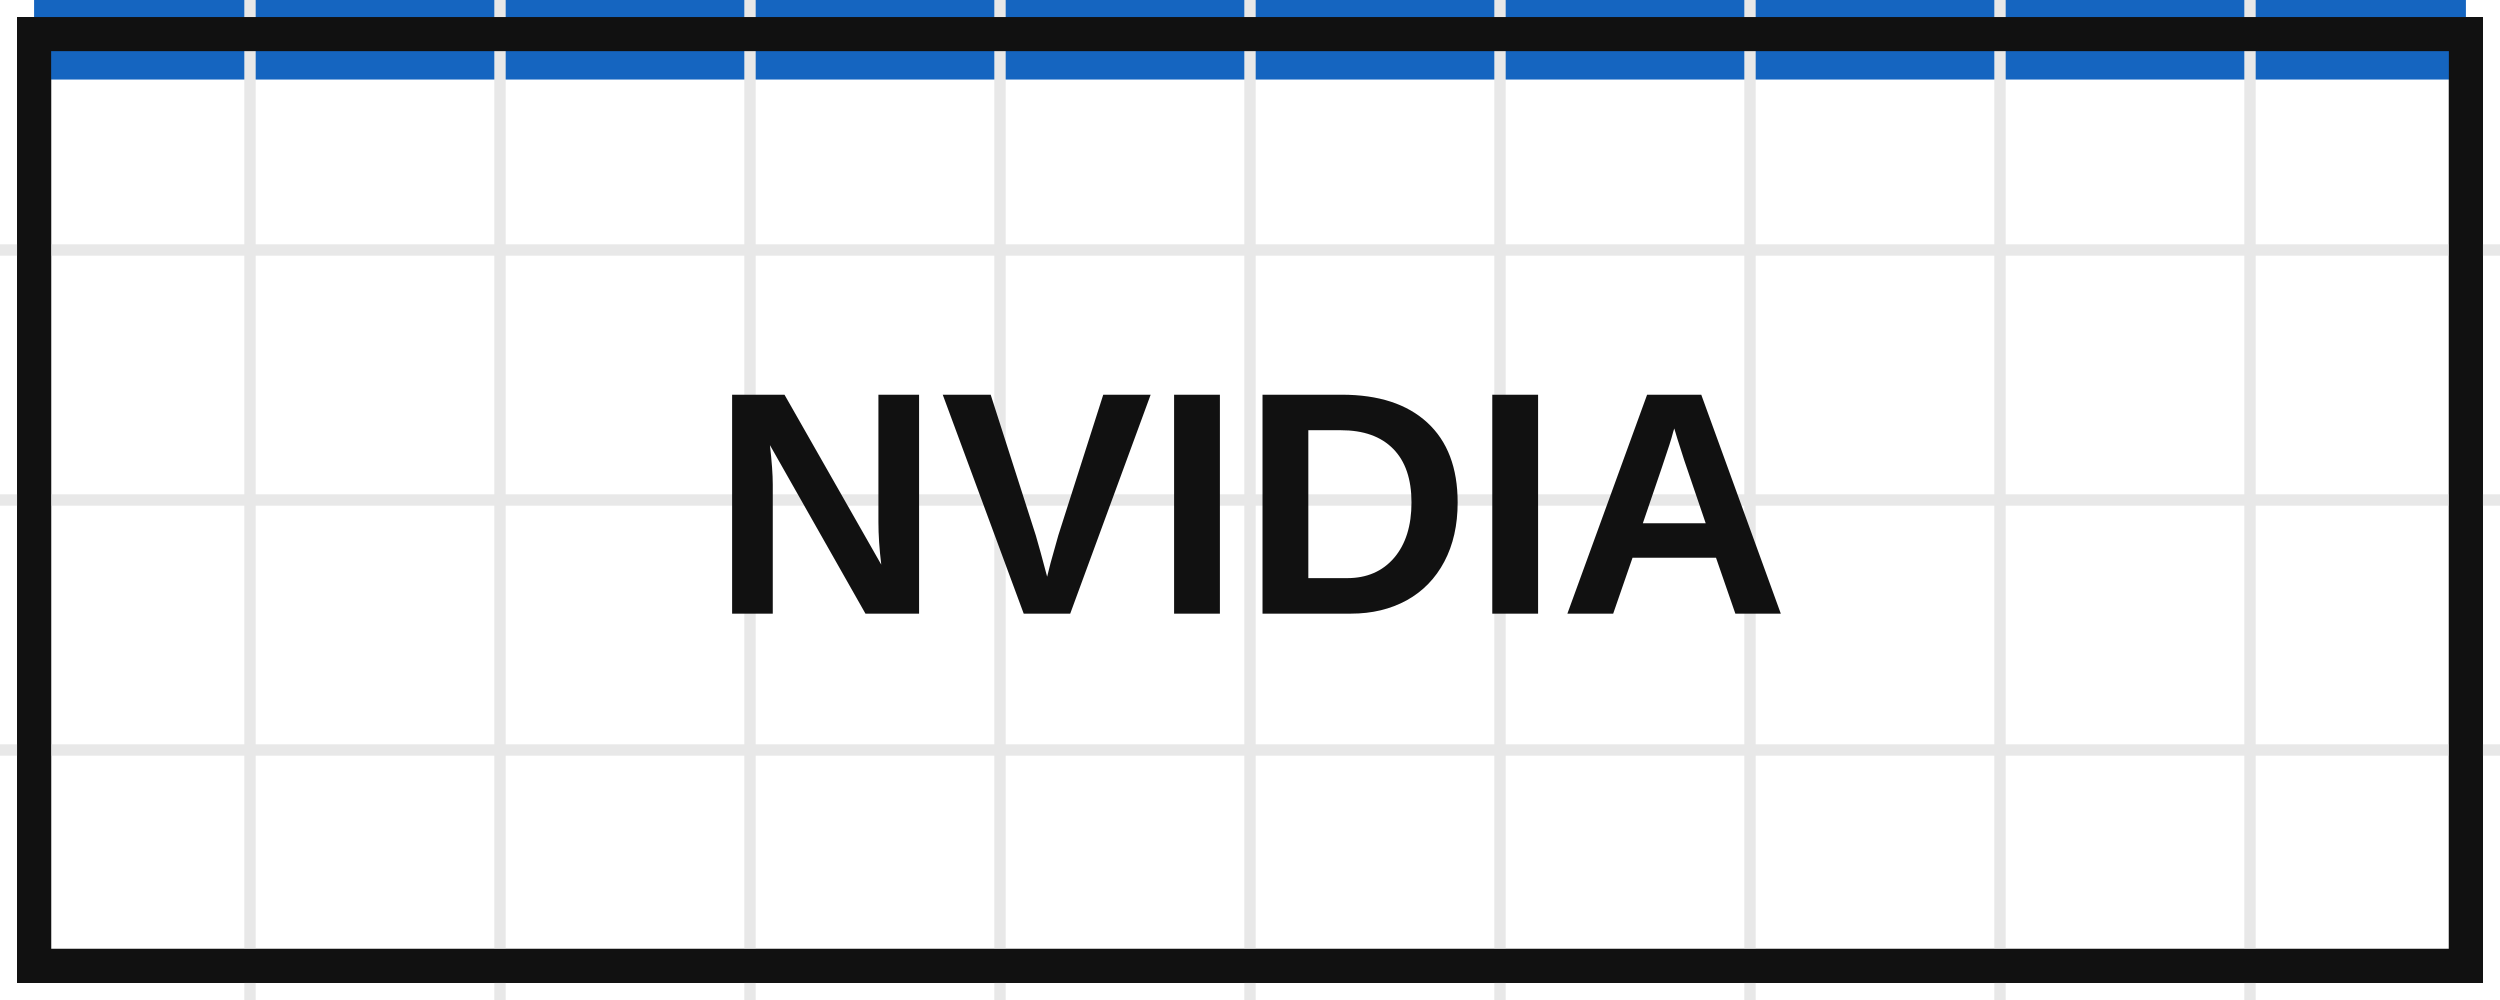
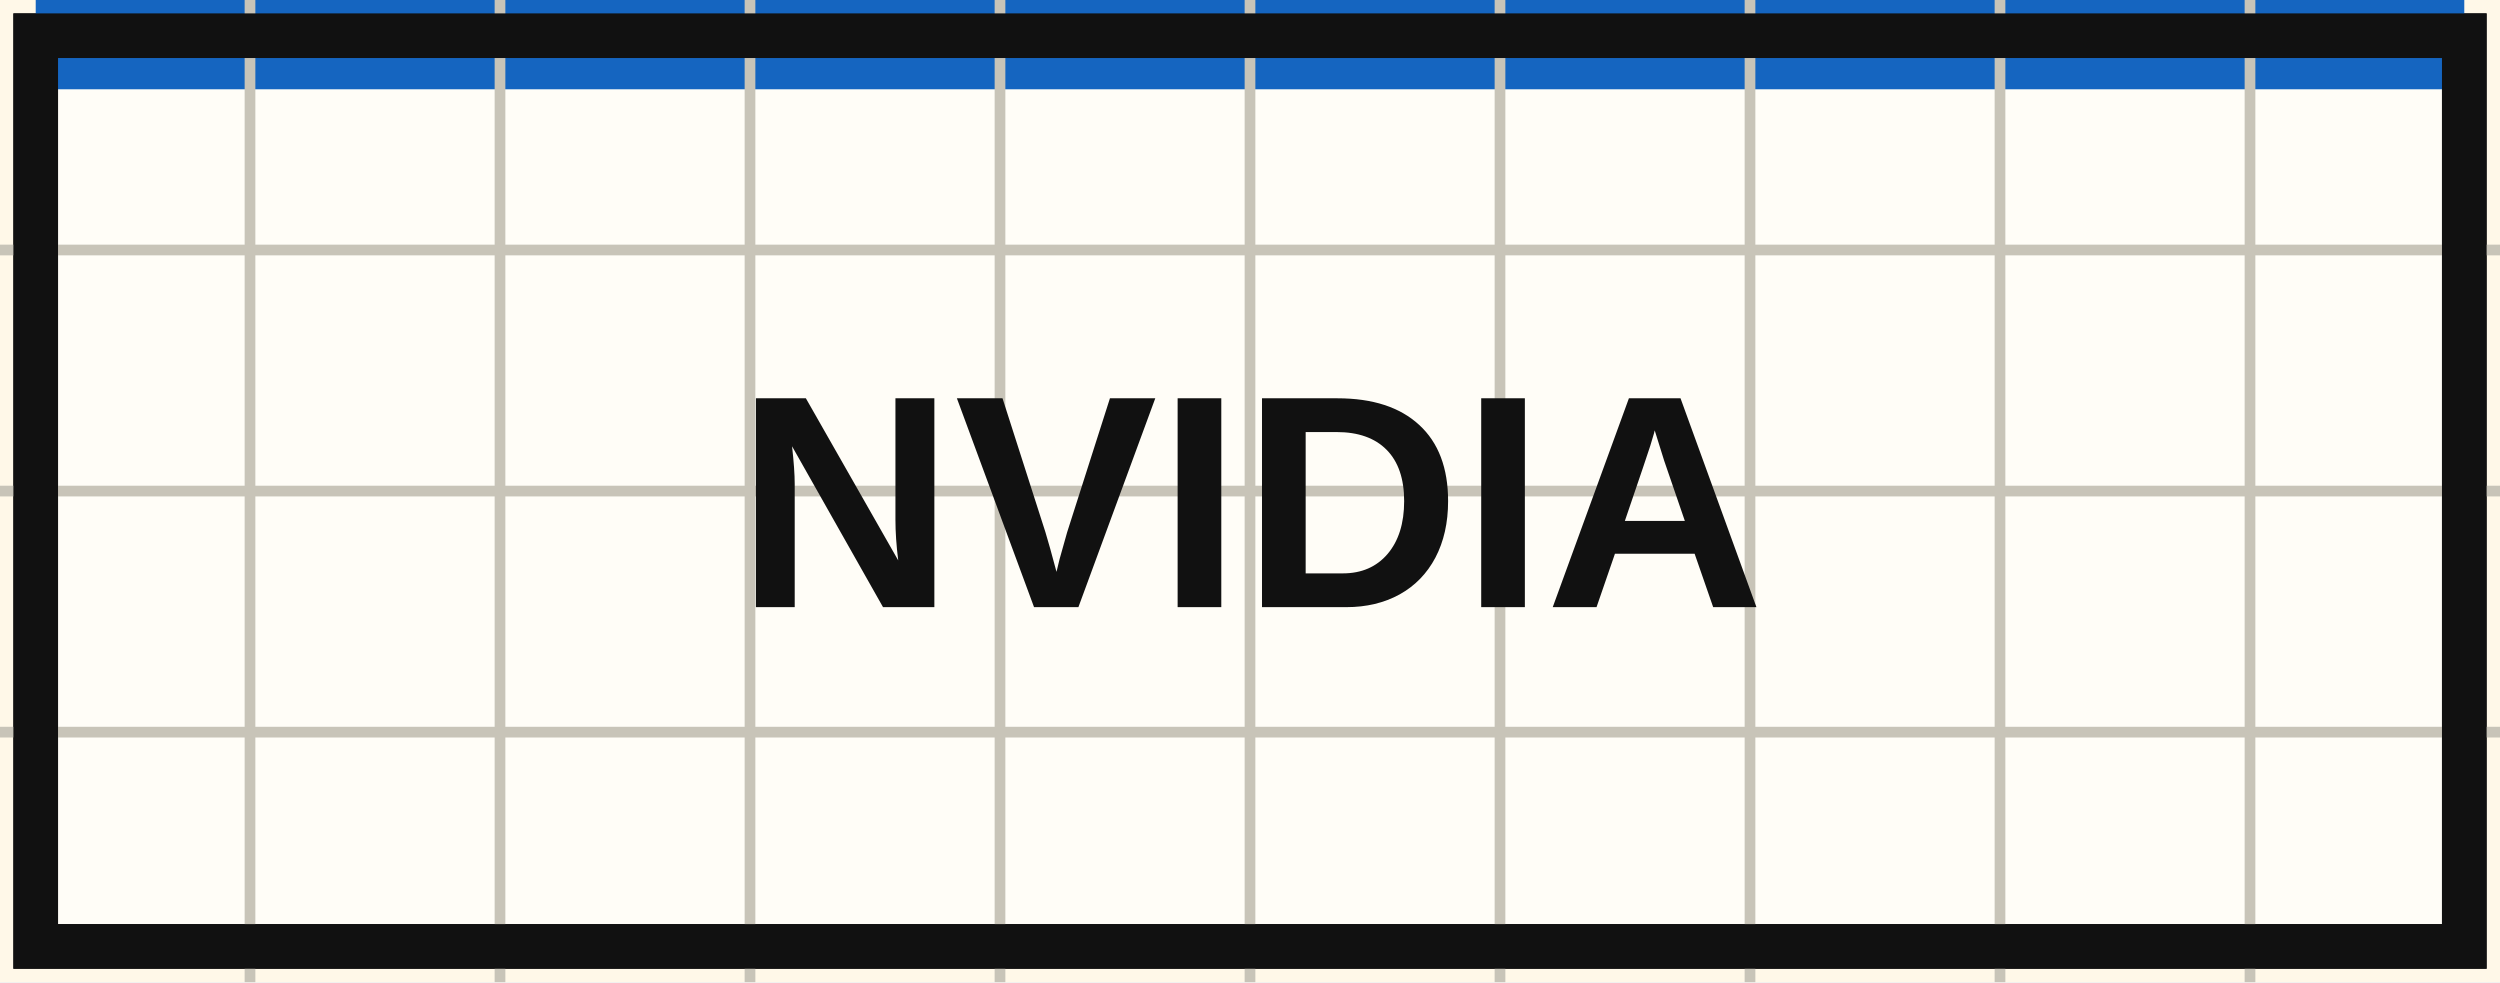
- <svg xmlns="http://www.w3.org/2000/svg" width="220" height="88" viewBox="0 0 220 88" role="img" aria-label="NVIDIA">
-   <rect width="220" height="88" fill="#fff" />
-   <rect x="3" y="3" width="214" height="82" fill="#fff" stroke="#111" stroke-width="3" />
-   <path d="M3 3h214" stroke="#1565c0" stroke-width="8" />
-   <g stroke="#e8e8e8" stroke-width="1">
-     <path d="M22 0v88M44 0v88M66 0v88M88 0v88M110 0v88M132 0v88M154 0v88M176 0v88M198 0v88" />
-     <path d="M0 22h220M0 44h220M0 66h220" />
+ <svg xmlns="http://www.w3.org/2000/svg" width="280" height="110" viewBox="0 0 280 110" role="img" aria-label="NVIDIA">
+   <rect width="280" height="110" fill="#fff8e8" />
+   <rect x="4" y="4" width="272" height="102" fill="#fffdf7" stroke="#111" stroke-width="5" />
+   <path d="M4 4h272" stroke="#1565c0" stroke-width="12" />
+   <g stroke="#c8c4b8" stroke-width="1.2">
+     <path d="M28 0v110M56 0v110M84 0v110M112 0v110M140 0v110M168 0v110M196 0v110M224 0v110M252 0v110" />
+     <path d="M0 28h280M0 55h280M0 82h280" />
  </g>
-   <rect x="3" y="3" width="214" height="82" fill="none" stroke="#111" stroke-width="3" />
-   <text x="110" y="54" text-anchor="middle" font-family="Arial, Helvetica, sans-serif" font-size="28" font-weight="800" fill="#111">NVIDIA</text>
+   <rect x="4" y="4" width="272" height="102" fill="none" stroke="#111" stroke-width="5" />
+   <text x="140" y="68" text-anchor="middle" font-family="Arial, Helvetica, sans-serif" font-size="34" font-weight="800" fill="#111">NVIDIA</text>
</svg>
